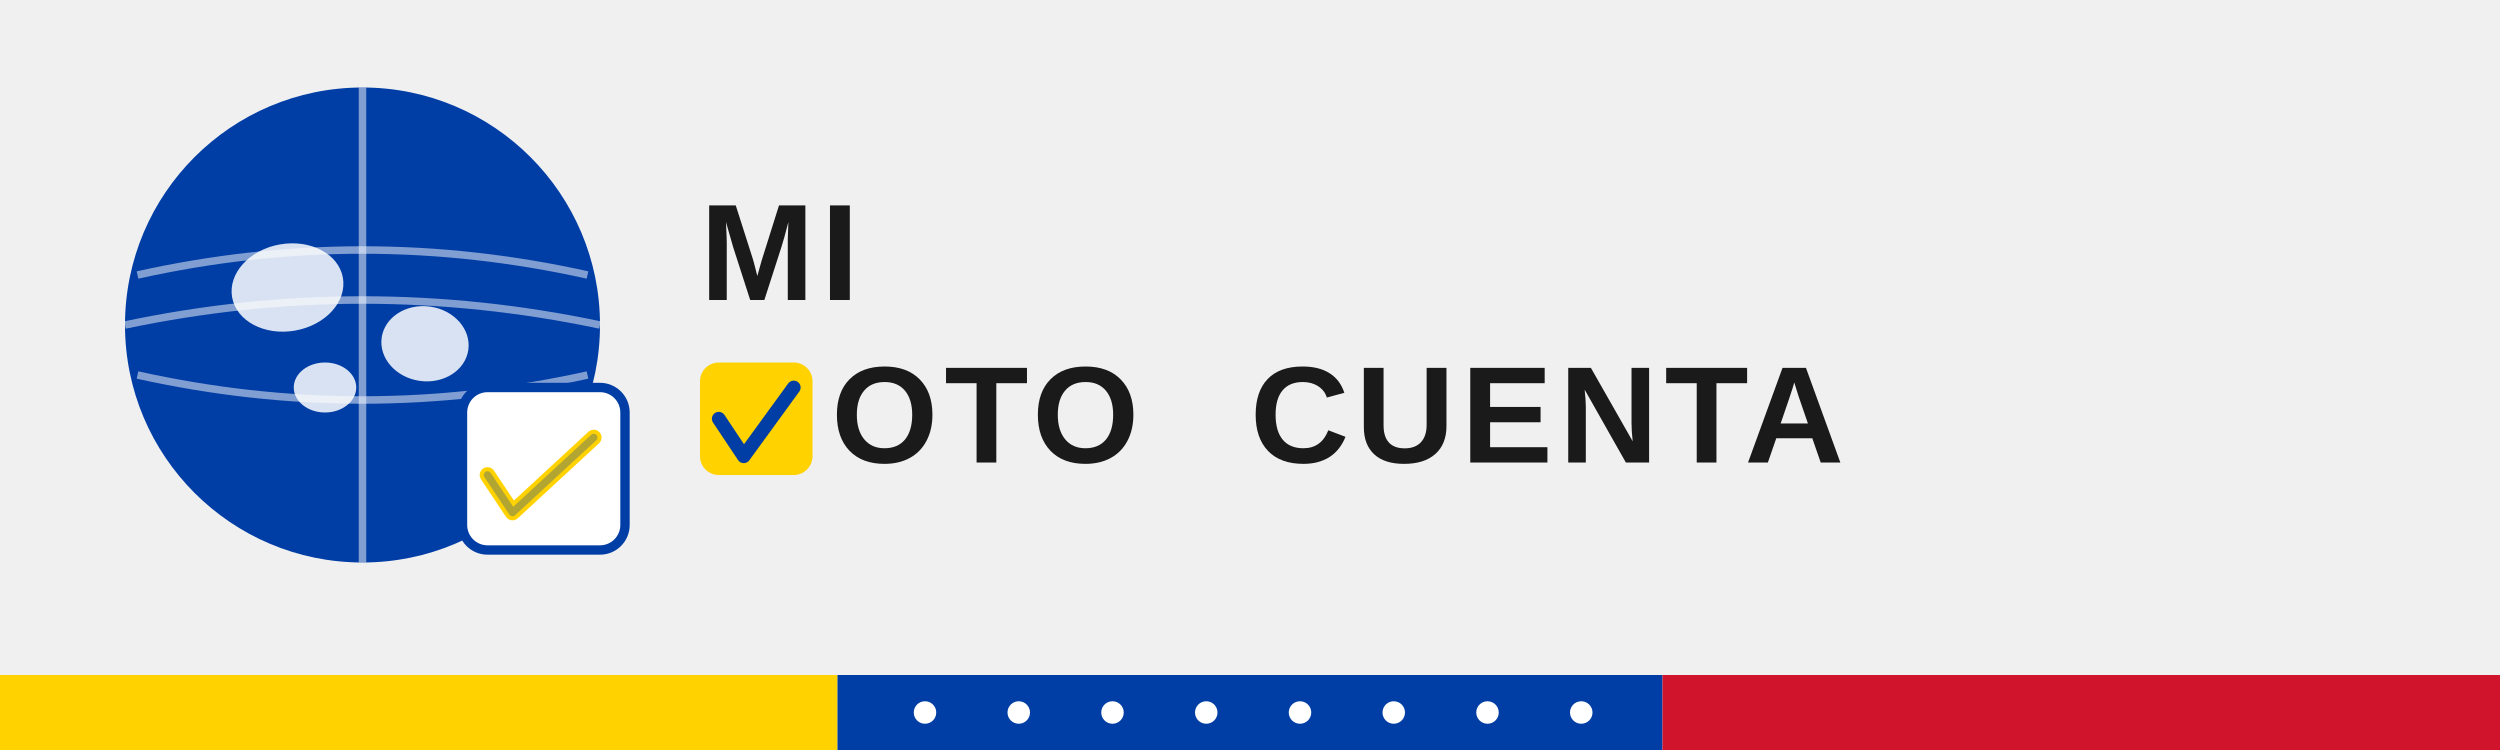
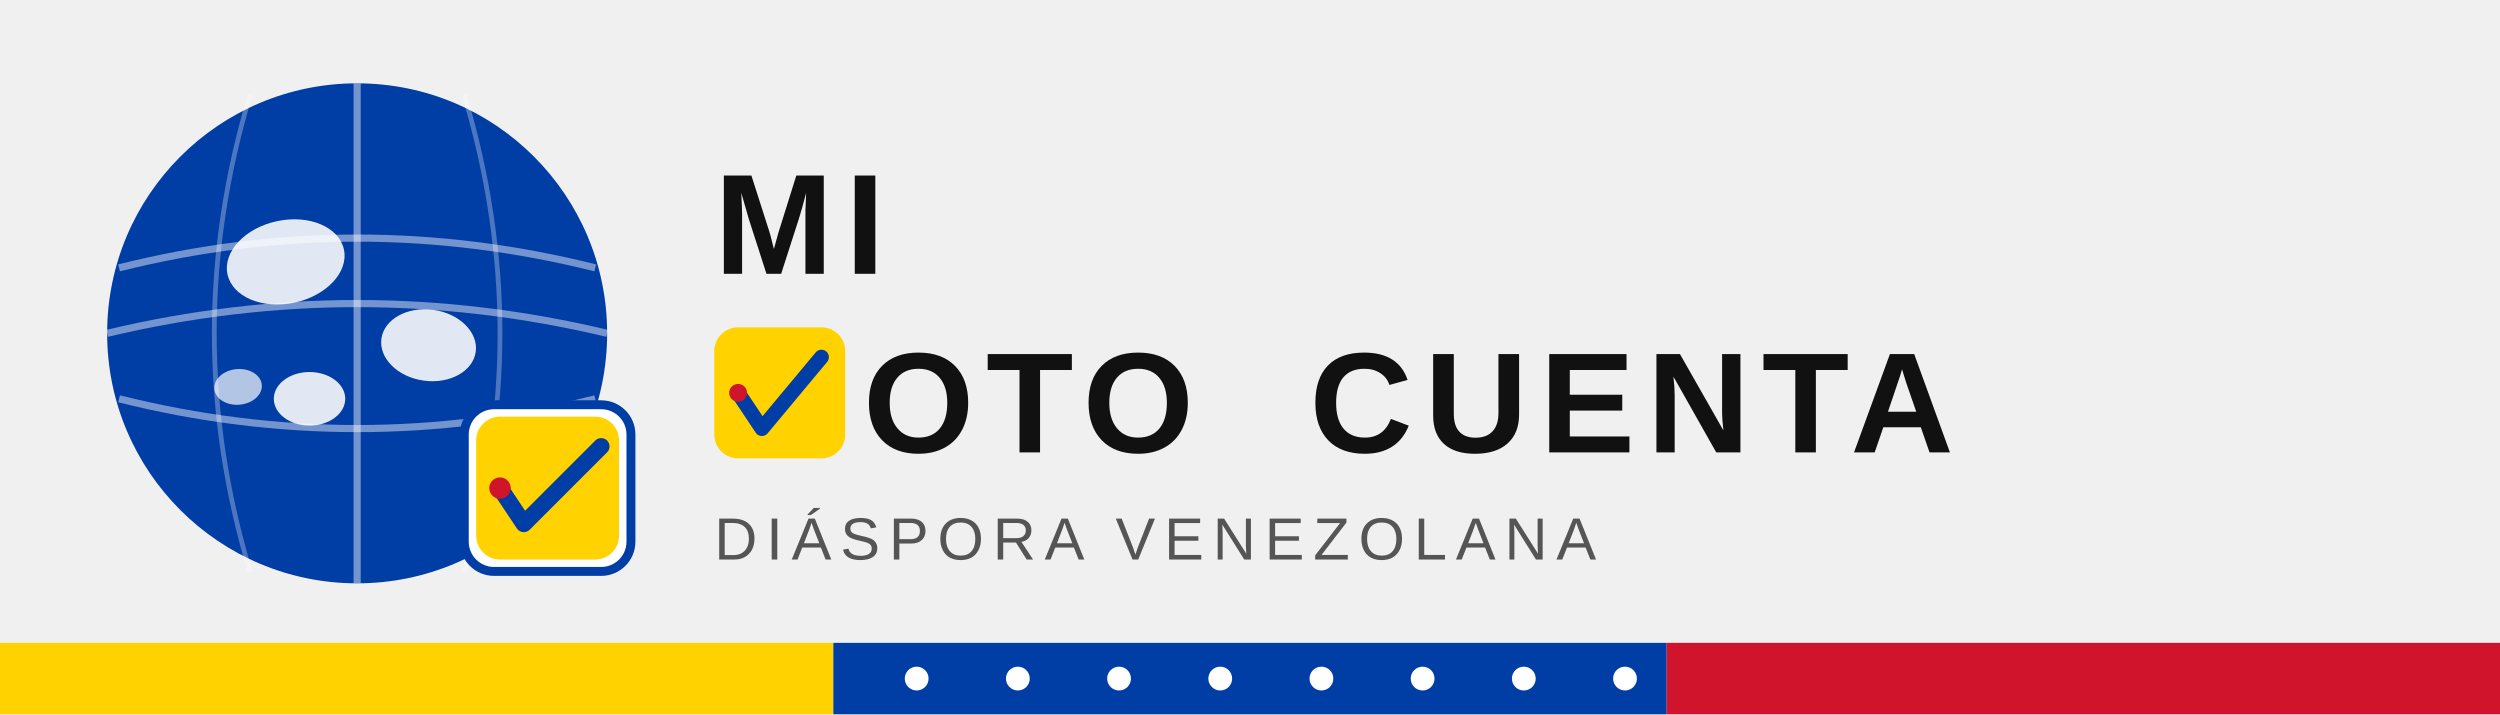
- <svg xmlns="http://www.w3.org/2000/svg" viewBox="0 0 400 120" width="400" height="120" role="img" aria-label="Mi Voto Cuenta">
-   <circle cx="58" cy="52" r="38" fill="#003DA5" />
-   <path d="M22,44 Q58,36 94,44" fill="none" stroke="white" stroke-width="1.2" opacity="0.5" />
-   <path d="M20,52 Q58,44 96,52" fill="none" stroke="white" stroke-width="1.2" opacity="0.5" />
-   <path d="M22,60 Q58,68 94,60" fill="none" stroke="white" stroke-width="1.2" opacity="0.5" />
-   <path d="M58,14 Q58,52 58,90" fill="none" stroke="white" stroke-width="1.2" opacity="0.5" />
-   <ellipse cx="46" cy="46" rx="9" ry="7" fill="white" opacity="0.85" transform="rotate(-10 46 46)" />
-   <ellipse cx="68" cy="55" rx="7" ry="6" fill="white" opacity="0.85" transform="rotate(8 68 55)" />
-   <ellipse cx="52" cy="62" rx="5" ry="4" fill="white" opacity="0.85" />
-   <rect x="74" y="62" width="26" height="26" rx="4" fill="white" stroke="#003DA5" stroke-width="1.5" />
-   <polyline points="78,76 82,82 95,70" fill="none" stroke="#FFD200" stroke-width="2.5" stroke-linecap="round" stroke-linejoin="round" />
-   <polyline points="78,76 82,82 95,70" fill="none" stroke="#003DA5" stroke-width="1.2" stroke-linecap="round" stroke-linejoin="round" opacity="0.3" />
-   <text x="112" y="48" font-family="Arial Black, Arial, sans-serif" font-weight="900" font-size="22" fill="#1a1a1a" letter-spacing="1">MI</text>
-   <rect x="112" y="58" width="18" height="18" rx="3" fill="#FFD200" />
-   <polyline points="115,67 119,73 127,62" fill="none" stroke="#003DA5" stroke-width="2.2" stroke-linecap="round" stroke-linejoin="round" />
-   <text x="133" y="74" font-family="Arial Black, Arial, sans-serif" font-weight="900" font-size="22" fill="#1a1a1a" letter-spacing="1">OTO</text>
-   <text x="200" y="74" font-family="Arial Black, Arial, sans-serif" font-weight="900" font-size="22" fill="#1a1a1a" letter-spacing="1">CUENTA</text>
-   <rect x="0" y="108" width="134" height="12" fill="#FFD200" />
-   <rect x="134" y="108" width="132" height="12" fill="#003DA5" />
-   <circle cx="148" cy="114" r="1.8" fill="white" />
-   <circle cx="163" cy="114" r="1.8" fill="white" />
-   <circle cx="178" cy="114" r="1.8" fill="white" />
-   <circle cx="193" cy="114" r="1.8" fill="white" />
-   <circle cx="208" cy="114" r="1.8" fill="white" />
-   <circle cx="223" cy="114" r="1.8" fill="white" />
-   <circle cx="238" cy="114" r="1.8" fill="white" />
-   <circle cx="253" cy="114" r="1.8" fill="white" />
-   <rect x="266" y="108" width="134" height="12" fill="#CF142B" />
+ <svg xmlns="http://www.w3.org/2000/svg" viewBox="0 0 420 120" width="420" height="120" role="img" aria-label="Mi Voto Cuenta">
+   <circle cx="60" cy="56" r="42" fill="#003DA5" />
+   <path d="M20,45 Q60,35 100,45" fill="none" stroke="white" stroke-width="1.2" opacity="0.45" />
+   <path d="M18,56 Q60,46 102,56" fill="none" stroke="white" stroke-width="1.2" opacity="0.45" />
+   <path d="M20,67 Q60,77 100,67" fill="none" stroke="white" stroke-width="1.2" opacity="0.45" />
+   <line x1="60" y1="14" x2="60" y2="98" stroke="white" stroke-width="1.2" opacity="0.45" />
+   <path d="M42,16 Q30,56 42,96" fill="none" stroke="white" stroke-width="0.8" opacity="0.3" />
+   <path d="M78,16 Q90,56 78,96" fill="none" stroke="white" stroke-width="0.8" opacity="0.3" />
+   <ellipse cx="48" cy="44" rx="10" ry="7" fill="white" opacity="0.88" transform="rotate(-12 48 44)" />
+   <ellipse cx="72" cy="58" rx="8" ry="6" fill="white" opacity="0.88" transform="rotate(8 72 58)" />
+   <ellipse cx="52" cy="67" rx="6" ry="4.5" fill="white" opacity="0.88" />
+   <ellipse cx="40" cy="65" rx="4" ry="3" fill="white" opacity="0.7" transform="rotate(-5 40 65)" />
+   <rect x="78" y="68" width="28" height="28" rx="5" fill="white" stroke="#003DA5" stroke-width="1.5" />
+   <rect x="80" y="70" width="24" height="24" rx="4" fill="#FFD200" />
+   <polyline points="84,82 88,88 101,75" fill="none" stroke="#003DA5" stroke-width="2.8" stroke-linecap="round" stroke-linejoin="round" />
+   <circle cx="84" cy="82" r="1.8" fill="#CF142B" />
+   <text x="120" y="46" font-family="Arial Black, Arial, sans-serif" font-weight="900" font-size="24" fill="#111111" letter-spacing="2">MI</text>
+   <rect x="120" y="55" width="22" height="22" rx="4" fill="#FFD200" />
+   <polyline points="124,66 128,72 138,60" fill="none" stroke="#003DA5" stroke-width="2.5" stroke-linecap="round" stroke-linejoin="round" />
+   <circle cx="124" cy="66" r="1.5" fill="#CF142B" />
+   <text x="145" y="76" font-family="Arial Black, Arial, sans-serif" font-weight="900" font-size="24" fill="#111111" letter-spacing="2">OTO</text>
+   <text x="220" y="76" font-family="Arial Black, Arial, sans-serif" font-weight="900" font-size="24" fill="#111111" letter-spacing="2">CUENTA</text>
+   <text x="120" y="94" font-family="Arial, sans-serif" font-size="10" fill="#555555" letter-spacing="1.5">DIÁSPORA VENEZOLANA</text>
+   <rect x="0" y="108" width="140" height="12" fill="#FFD200" />
+   <rect x="140" y="108" width="140" height="12" fill="#003DA5" />
+   <circle cx="154" cy="114" r="2" fill="white" />
+   <circle cx="171" cy="114" r="2" fill="white" />
+   <circle cx="188" cy="114" r="2" fill="white" />
+   <circle cx="205" cy="114" r="2" fill="white" />
+   <circle cx="222" cy="114" r="2" fill="white" />
+   <circle cx="239" cy="114" r="2" fill="white" />
+   <circle cx="256" cy="114" r="2" fill="white" />
+   <circle cx="273" cy="114" r="2" fill="white" />
+   <rect x="280" y="108" width="140" height="12" fill="#CF142B" />
</svg>
